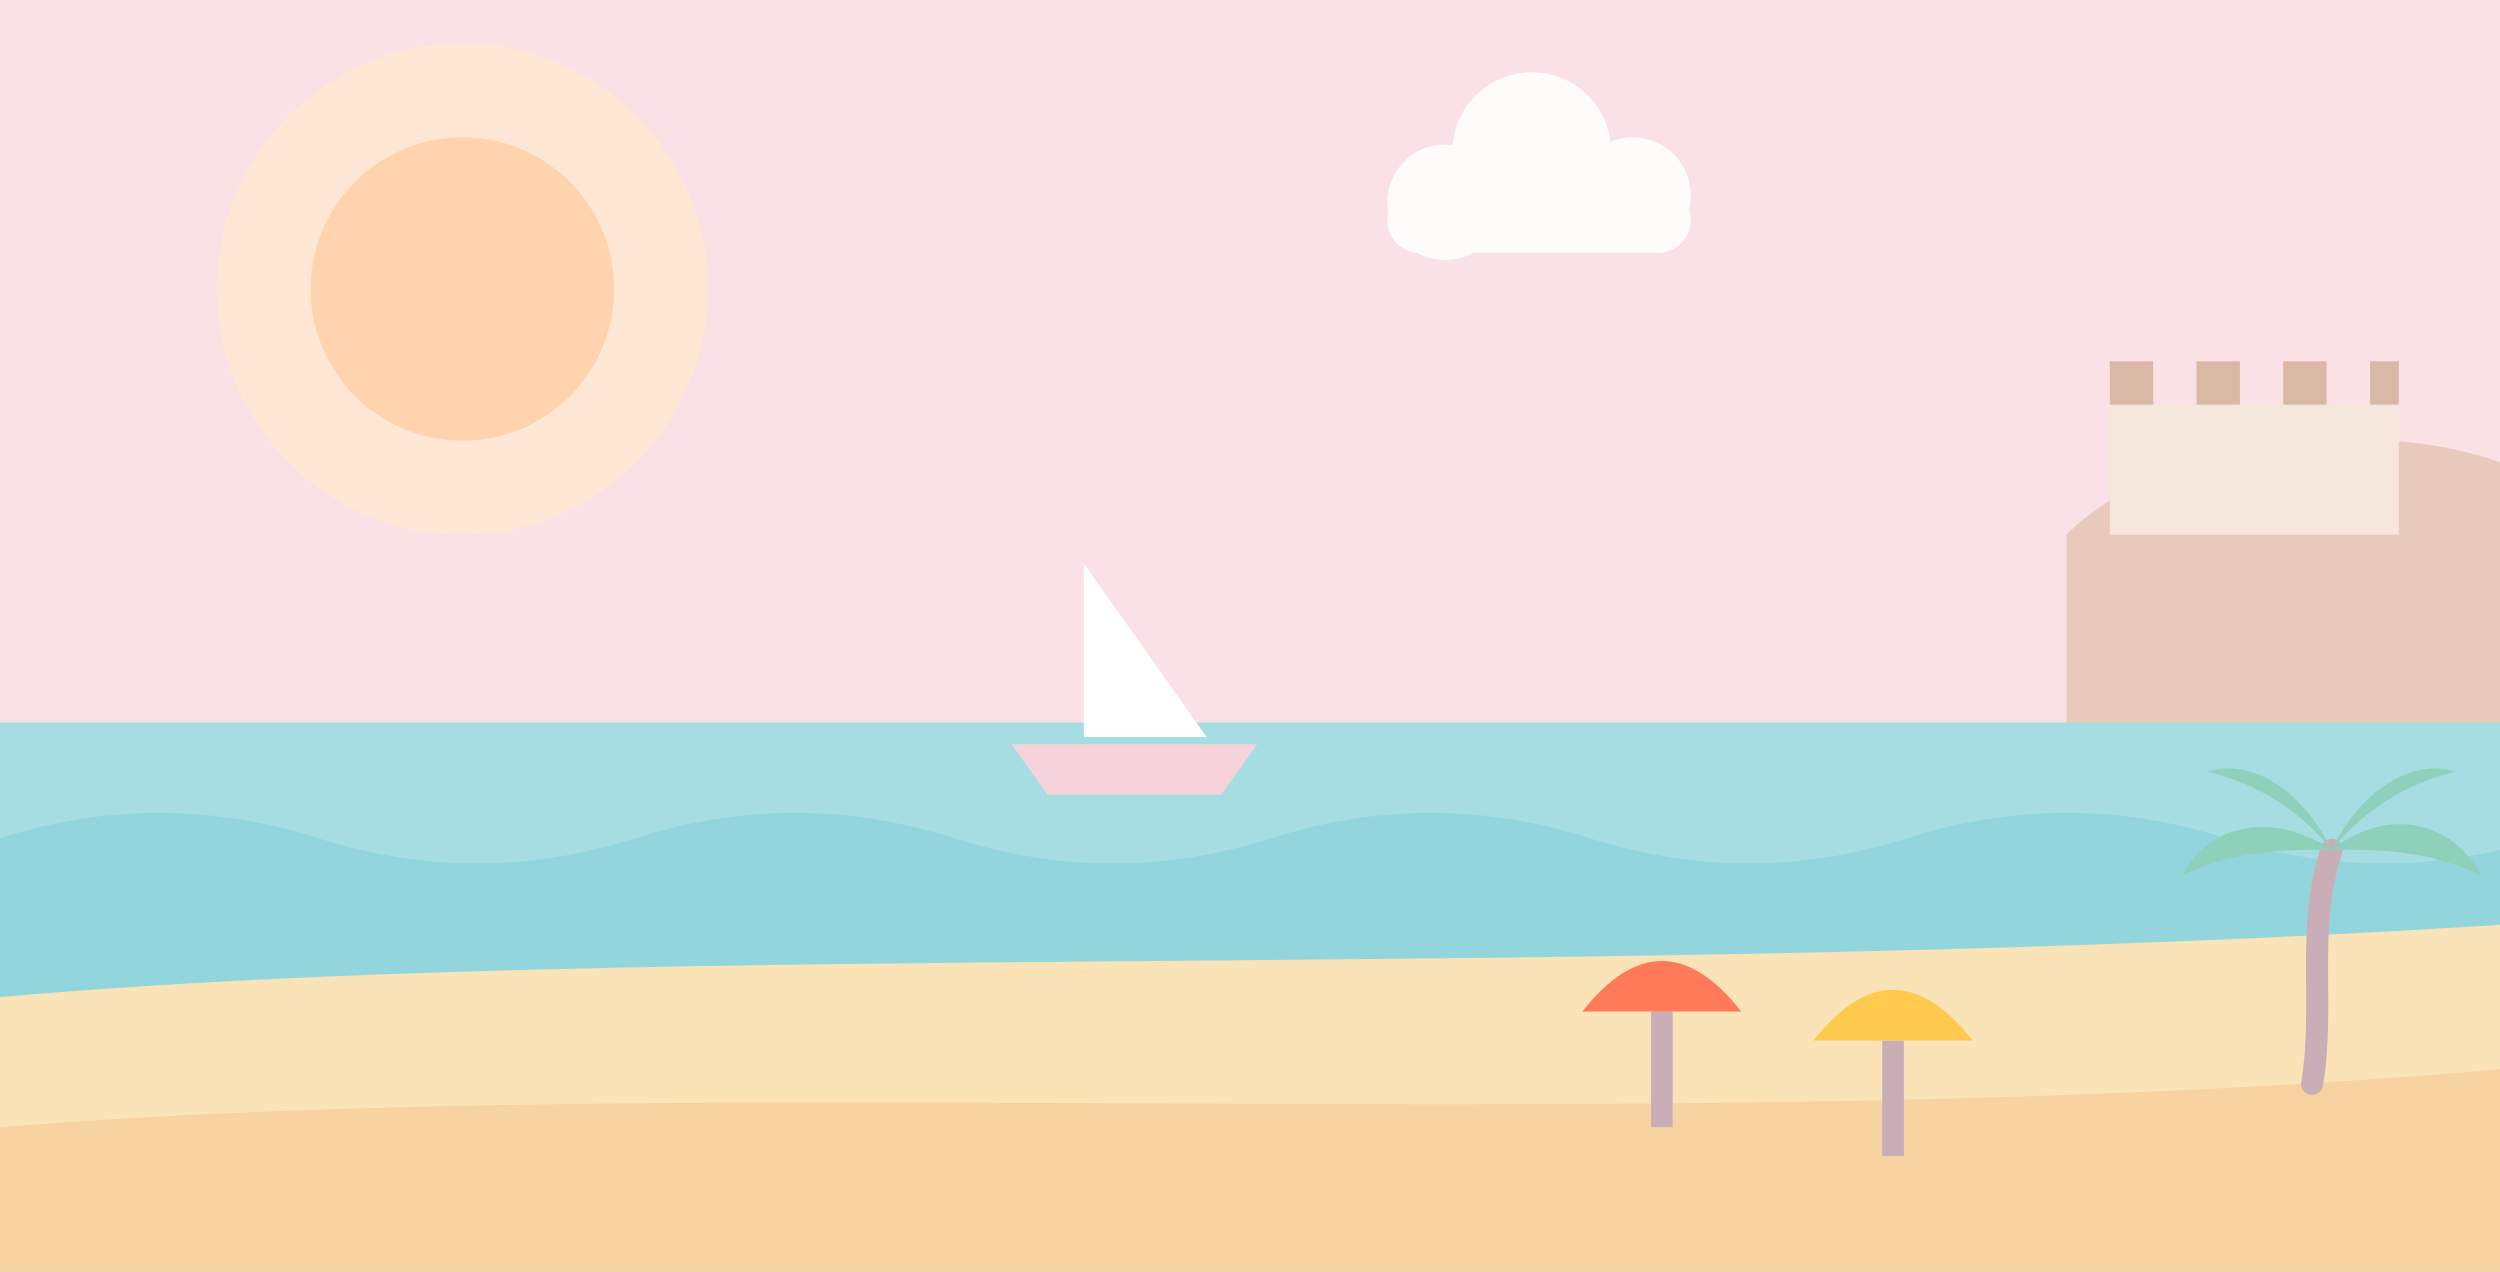
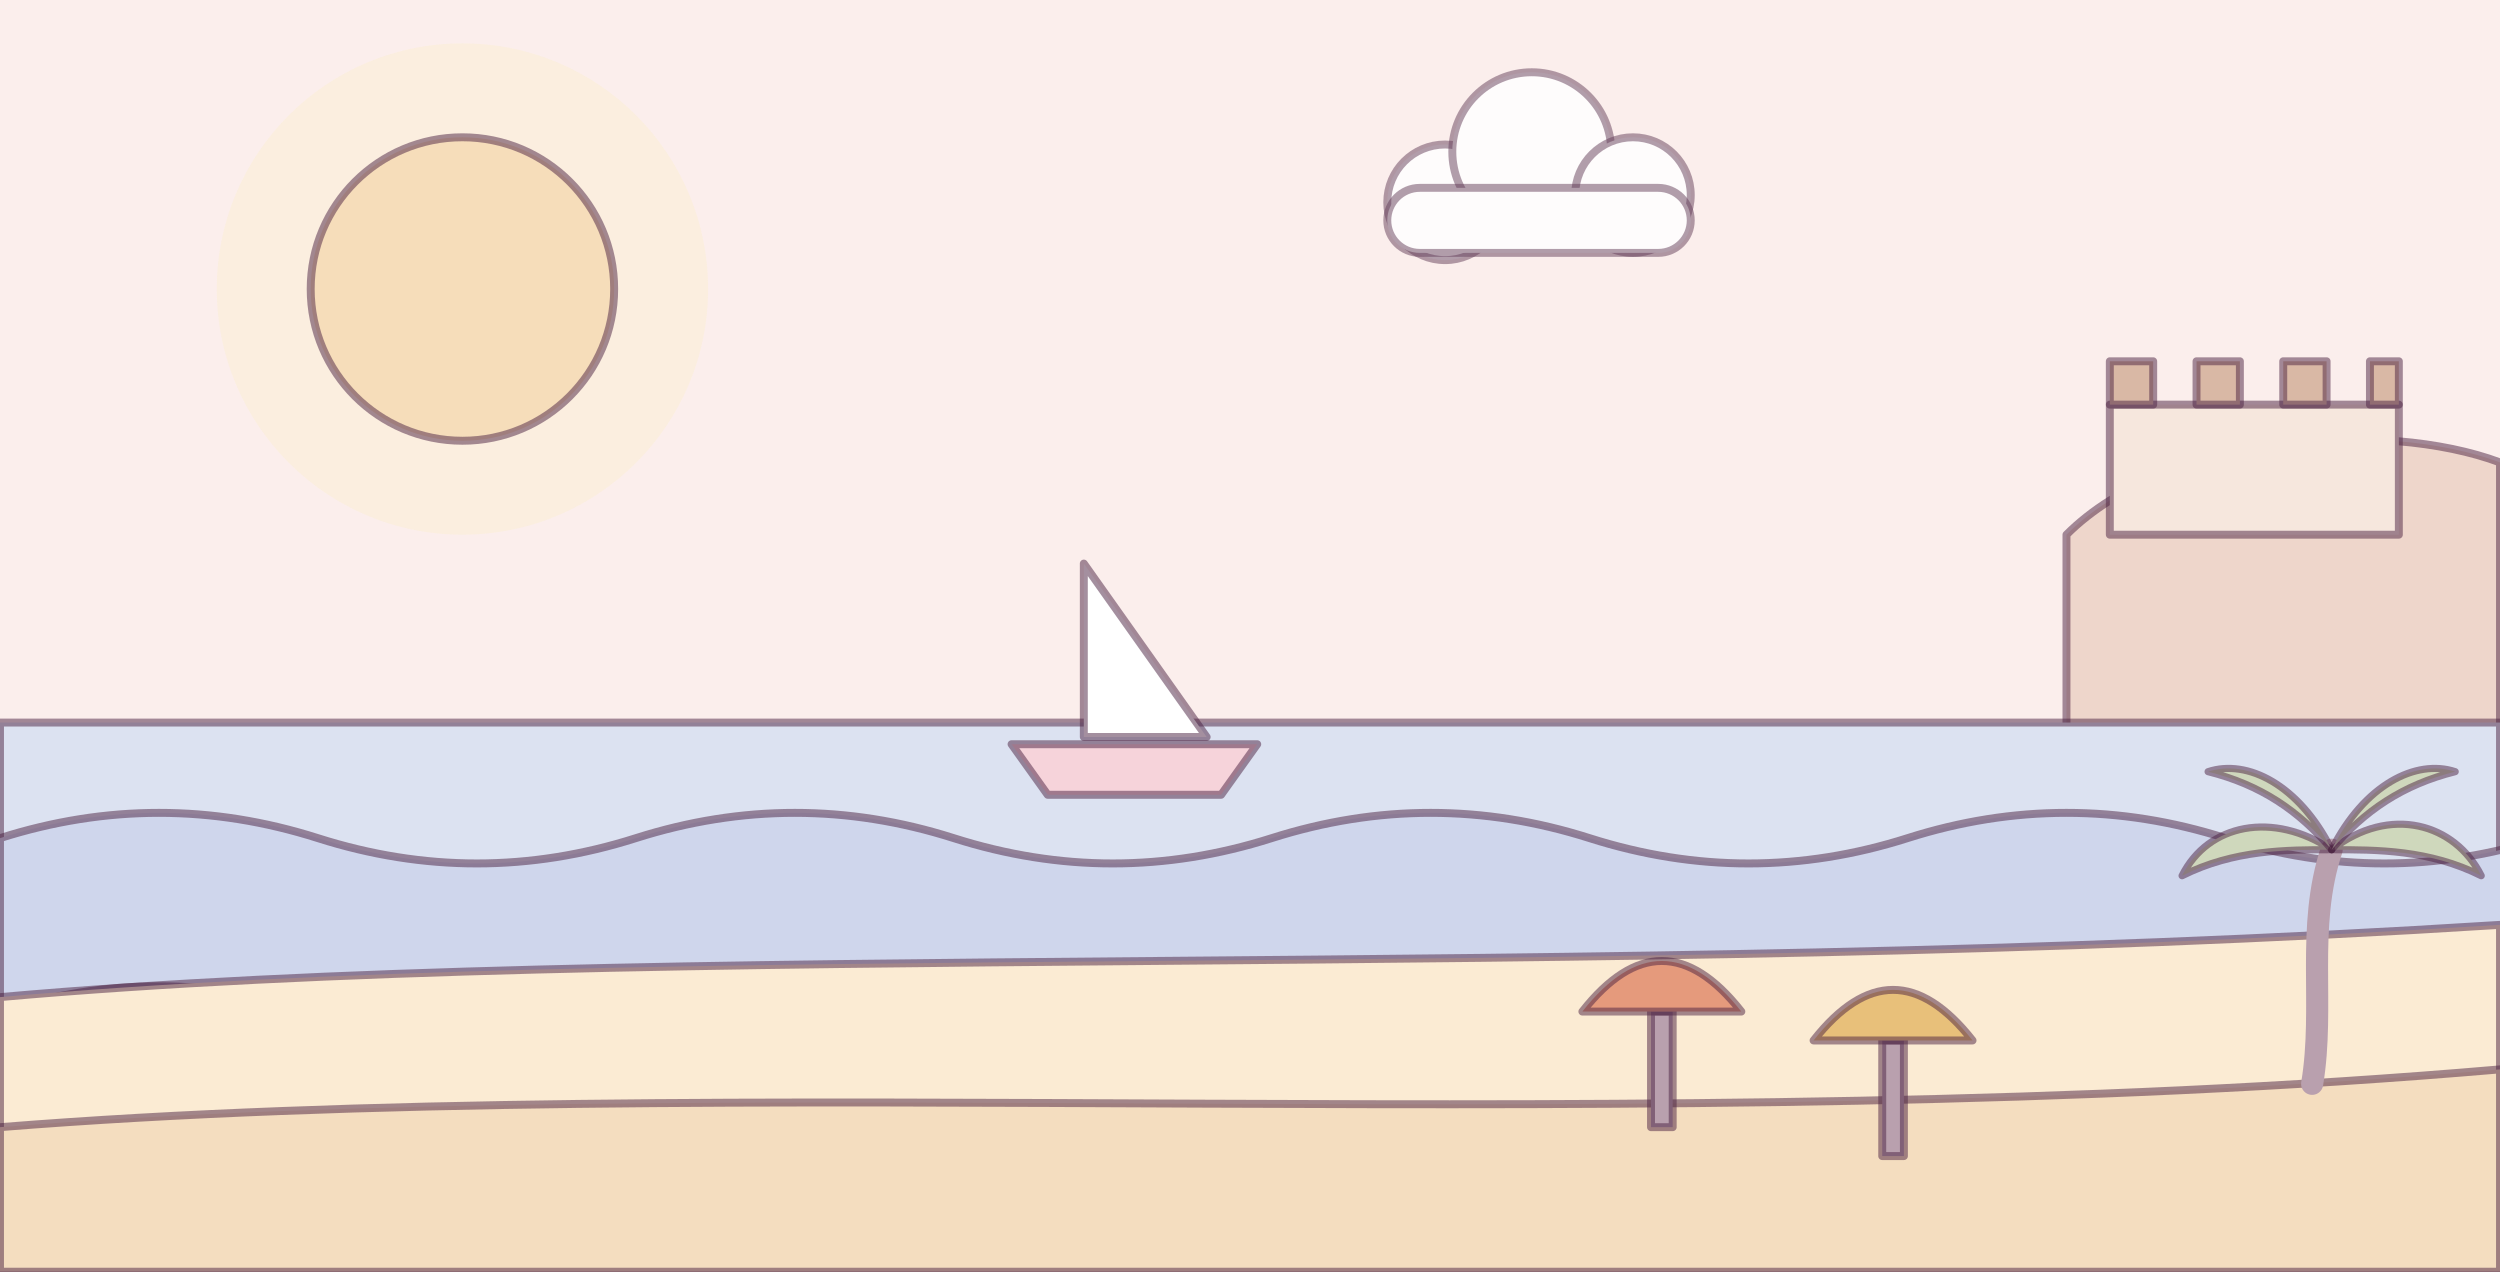
<svg xmlns="http://www.w3.org/2000/svg" viewBox="0 0 346 176" width="346" height="176">
-   <rect width="346" height="176" fill="#F9E1E6" />
-   <circle cx="64" cy="40" r="34" fill="#FFE8D2" opacity="0.85" />
-   <circle cx="64" cy="40" r="21" fill="#FFD3AE" />
-   <g fill="#FFFFFF" opacity="0.85">
-     <circle cx="200" cy="28" r="8" />
-     <circle cx="212" cy="21" r="11" />
-     <circle cx="226" cy="27" r="8" />
-     <rect x="192" y="26" width="42" height="9" rx="4.5" />
-   </g>
-   <path d="M346 106 L346 64 C330 58 300 60 286 74 L286 106Z" fill="#E8C9BC" />
-   <rect x="292" y="56" width="40" height="18" fill="#F6E7DD" />
-   <g fill="#D9B8A5">
-     <rect x="292" y="50" width="6" height="6" />
-     <rect x="304" y="50" width="6" height="6" />
-     <rect x="316" y="50" width="6" height="6" />
-     <rect x="328" y="50" width="4" height="6" />
-   </g>
-   <rect x="0" y="100" width="346" height="76" fill="#A6DDE2" />
-   <path d="M0 116 Q22 109 44 116 T88 116 T132 116 T176 116 T220 116 T264 116 T308 116 T352 116 V176 H0 Z" fill="#92D5DC" />
-   <path d="M0 140 Q22 133 44 140 T88 140 T132 140 T176 140 T220 140 T264 140 T308 140 T352 140 V176 H0 Z" fill="#7FCBD3" />
-   <g transform="translate(150,104) scale(1)">
-     <polygon points="0,-26 0,-2 17,-2" fill="#FFFFFF" />
-     <path d="M-10 -1 H24 L19 6 H-5 Z" fill="#F6D3DA" />
-   </g>
-   <path d="M0 138 C90 130 220 136 346 128 V176 H0 Z" fill="#FBE3B8" />
-   <path d="M0 156 C100 148 230 158 346 148 V176 H0 Z" fill="#F6D3A0" />
-   <rect x="228.5" y="140" width="3" height="16" fill="#C9AEB8" />
-   <path d="M219 140 Q230 126 241 140 Z" fill="#FF7A59" />
-   <rect x="260.5" y="144" width="3" height="16" fill="#C9AEB8" />
-   <path d="M251 144 Q262 130 273 144 Z" fill="#FFC94D" />
-   <g transform="translate(320,150) scale(0.9)">
-     <path d="M0 0 C2 -12 -1 -24 3 -36" stroke="#C9AEB8" stroke-width="3.4" fill="none" stroke-linecap="round" />
-     <g fill="#8FD0BB">
-       <path d="M3 -36 C-6 -42 -16 -40 -20 -32 C-12 -36 -4 -36 3 -36Z" />
-       <path d="M3 -36 C12 -43 22 -40 26 -32 C18 -36 10 -36 3 -36Z" />
-       <path d="M3 -36 C-2 -46 -10 -50 -16 -48 C-8 -46 -2 -42 3 -36Z" />
-       <path d="M3 -36 C8 -46 16 -50 22 -48 C14 -46 8 -42 3 -36Z" />
+   <style>.l path:not([stroke]):not([opacity]),.l polygon:not([stroke]):not([opacity]),.l rect:not([stroke]):not([opacity]),.l circle:not([stroke]):not([opacity]),.l ellipse:not([stroke]):not([opacity]){stroke:#4A2140;stroke-opacity:.5;stroke-width:1.1;stroke-linejoin:round;stroke-linecap:round}.l g[opacity] *{stroke:none}</style>
+   <rect width="346" height="176" fill="#FBEEEC" />
+   <g class="l">
+     <circle cx="64" cy="40" r="34" fill="#FBEEDD" opacity="0.85" />
+     <circle cx="64" cy="40" r="21" fill="#F6DDBA" />
+     <g fill="#FFFFFF" opacity="0.85">
+       <circle cx="200" cy="28" r="8" />
+       <circle cx="212" cy="21" r="11" />
+       <circle cx="226" cy="27" r="8" />
+       <rect x="192" y="26" width="42" height="9" rx="4.5" />
+     </g>
+     <path d="M346 106 L346 64 C330 58 300 60 286 74 L286 106Z" fill="#EED6CB" />
+     <rect x="292" y="56" width="40" height="18" fill="#F6E7DD" />
+     <g fill="#D9B8A5">
+       <rect x="292" y="50" width="6" height="6" />
+       <rect x="304" y="50" width="6" height="6" />
+       <rect x="316" y="50" width="6" height="6" />
+       <rect x="328" y="50" width="4" height="6" />
+     </g>
+     <rect x="0" y="100" width="346" height="76" fill="#DCE2F1" />
+     <path d="M0 116 Q22 109 44 116 T88 116 T132 116 T176 116 T220 116 T264 116 T308 116 T352 116 V176 H0 Z" fill="#CFD6EC" />
+     <path d="M0 140 Q22 133 44 140 T88 140 T132 140 T176 140 T220 140 T264 140 T308 140 T352 140 V176 H0 Z" fill="#C2CBE6" />
+     <g transform="translate(150,104) scale(1)">
+       <polygon points="0,-26 0,-2 17,-2" fill="#FFFFFF" />
+       <path d="M-10 -1 H24 L19 6 H-5 Z" fill="#F6D3DA" />
+     </g>
+     <path d="M0 138 C90 130 220 136 346 128 V176 H0 Z" fill="#FBEBD3" />
+     <path d="M0 156 C100 148 230 158 346 148 V176 H0 Z" fill="#F4DDBF" />
+     <rect x="228.5" y="140" width="3" height="16" fill="#B9A0AE" />
+     <path d="M219 140 Q230 126 241 140 Z" fill="#E59A7C" />
+     <rect x="260.5" y="144" width="3" height="16" fill="#B9A0AE" />
+     <path d="M251 144 Q262 130 273 144 Z" fill="#E8C07A" />
+     <g transform="translate(320,150) scale(0.9)">
+       <path d="M0 0 C2 -12 -1 -24 3 -36" stroke="#B9A0AE" stroke-width="3.4" fill="none" stroke-linecap="round" />
+       <g fill="#CFD8BC">
+         <path d="M3 -36 C-6 -42 -16 -40 -20 -32 C-12 -36 -4 -36 3 -36Z" />
+         <path d="M3 -36 C12 -43 22 -40 26 -32 C18 -36 10 -36 3 -36Z" />
+         <path d="M3 -36 C-2 -46 -10 -50 -16 -48 C-8 -46 -2 -42 3 -36Z" />
+         <path d="M3 -36 C8 -46 16 -50 22 -48 C14 -46 8 -42 3 -36Z" />
+       </g>
    </g>
  </g>
</svg>
